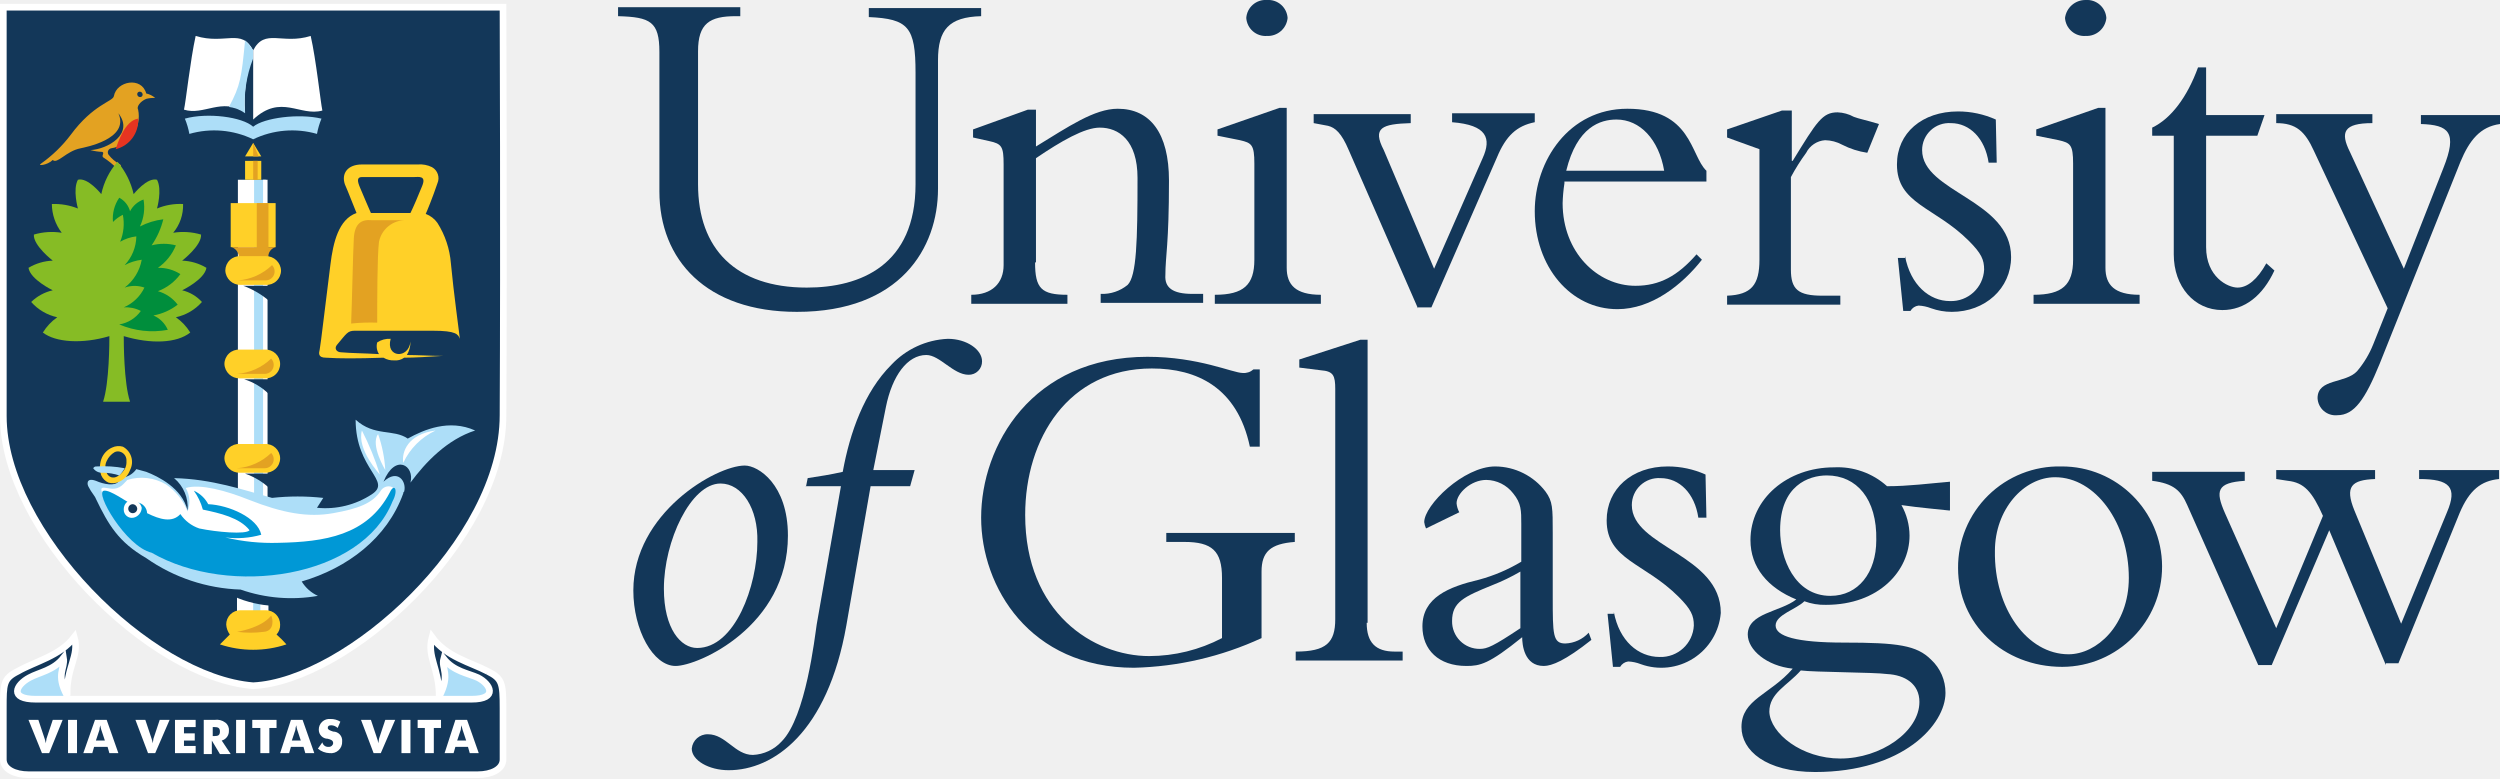
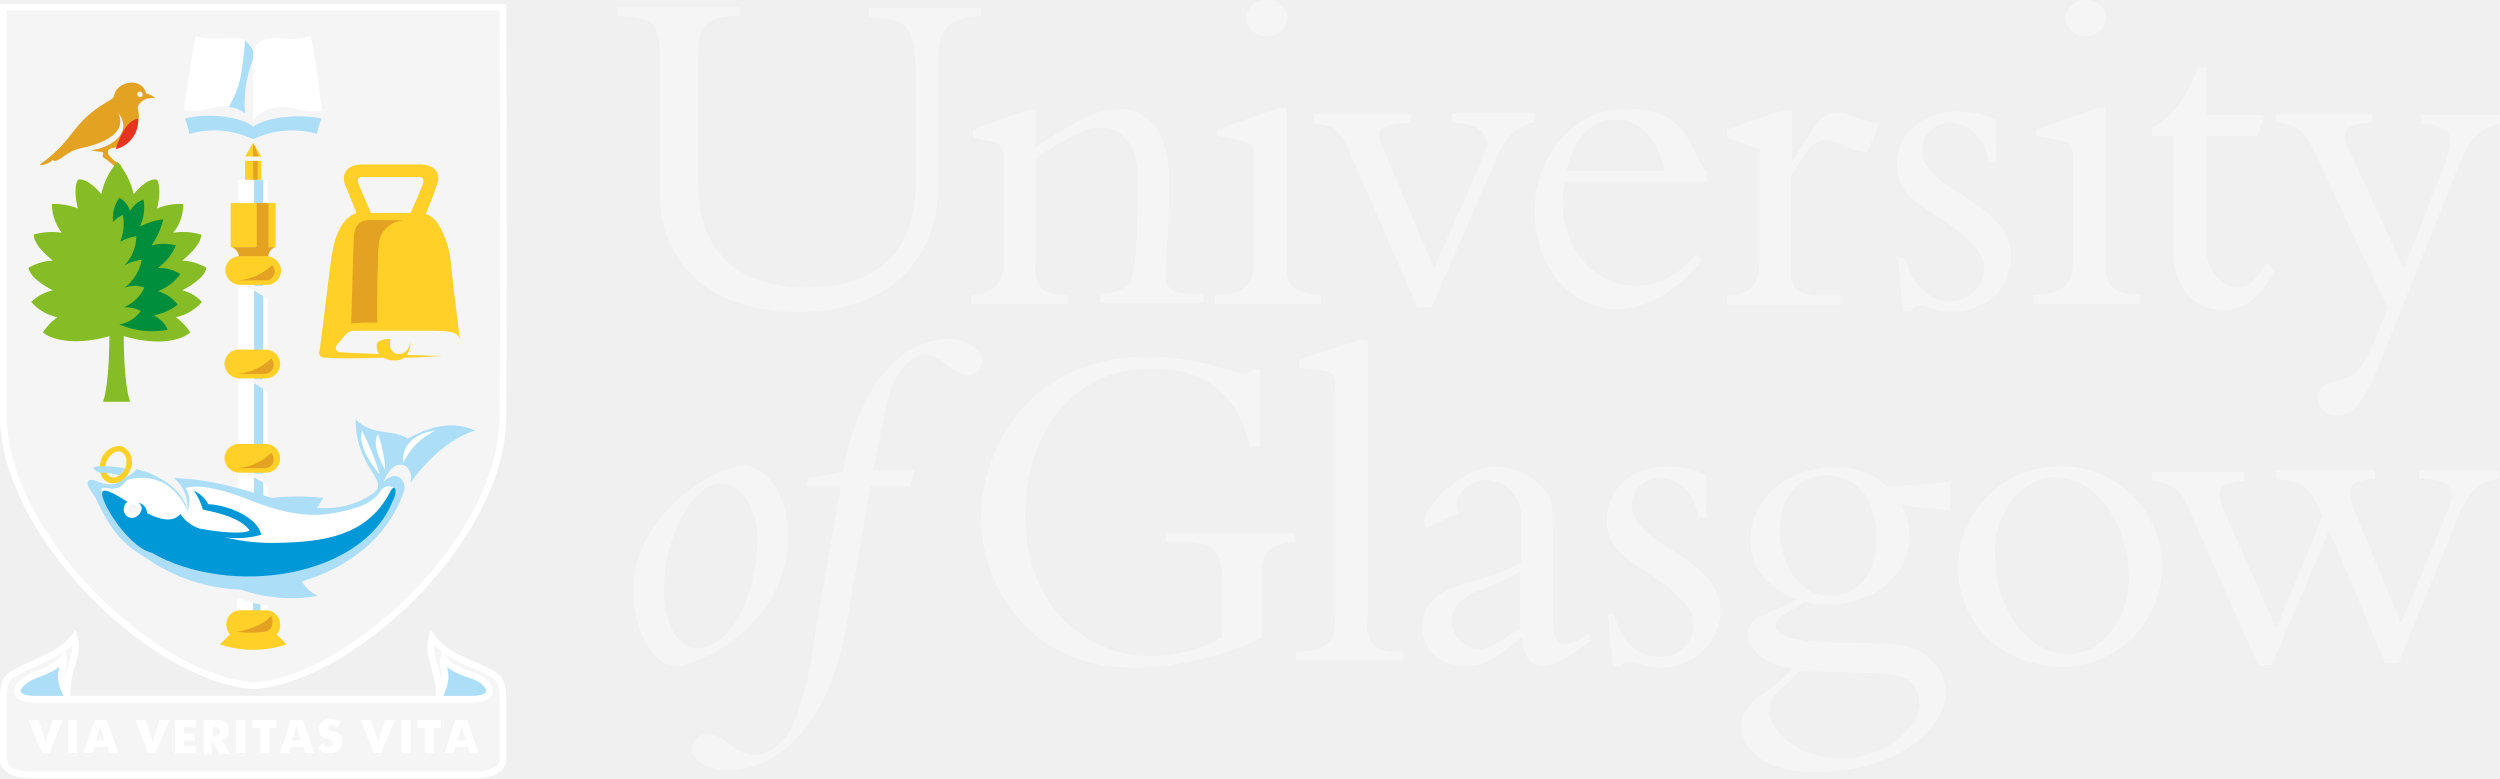
<svg xmlns="http://www.w3.org/2000/svg" viewBox="0 0 278.17 86.57">
  <defs>
    <style>
											.cls-1 {
- 												fill: #133759;
+ 												fill: #f5f5f5;
											}

											.cls-2 {
												fill: none;
												stroke: #fff;
												stroke-width: 0.74px;
											}

											.cls-3 {
												fill: #addef8;
											}

											.cls-4 {
												fill: #ffd028;
											}

											.cls-5 {
												fill: #fff;
											}

											.cls-6 {
												fill: #e3a222;
											}

											.cls-7 {
												fill: #e63421;
											}

											.cls-8 {
												fill: #0098d6;
											}

											.cls-9 {
												fill: #008b3b;
											}

											.cls-10 {
												fill: #86bc25;
											}

											.cls-11 {
												fill: #008e3c;
											}
										</style>
  </defs>
  <path class="cls-1" d="M110.7,0.8v1c-3.6.1-4.8,1.5-4.8,4.9V21c0,6.6-4.2,13.7-15.7,13.7-10.1,0-15.3-5.8-15.3-13.4V5.8c0-3.4-1-3.9-4.6-4v-1H83.9v1H83.4c-2.9,0-4.2.8-4.2,3.9V20.5c0,7.2,4.2,11.5,12.1,11.5,6,0,12.1-2.5,12.1-11.5V8.1c0-5.1-.8-6-5.2-6.2v-1h12.5V0.8Z" transform="translate(-1.53)" />
  <path class="cls-1" d="M116.7,29.2c0,2.9.7,3.6,3.6,3.6v1H109.6v-1c2.3,0,3.6-1.3,3.6-3.3V18.3c0-2-.2-2.3-1.6-2.6l-1.8-.4V14.4l6.1-2.2h0.9v4.1c3.6-2.2,6.5-4.2,9.1-4.2,3.6,0,5.7,2.7,5.7,8,0,7.1-.4,8.4-0.4,10.5-0.1,1.4.8,2.1,3,2.1h1.2v1H124v-1a4.42,4.42,0,0,0,3-1c1-1,1.1-4.9,1.1-11.9,0-4.2-2.1-5.6-4.2-5.6-1.7,0-4.3,1.5-7.1,3.4V29.2h-0.1Z" transform="translate(-1.53)" />
  <path class="cls-1" d="M144.7,29.8c0,1.9,1,3,3.8,3v1H136.7v-1c3.2,0,4.4-1.1,4.4-3.9V18.2c0-2.1-.3-2.3-1.6-2.6l-2.5-.5V14.4l6.9-2.4h0.8V29.8h0ZM142.5,0a2.15,2.15,0,0,1,2.3,2,2.21,2.21,0,0,1-2.3,2,2.15,2.15,0,0,1-2.3-2,2.15,2.15,0,0,1,2.3-2" transform="translate(-1.53)" />
  <path class="cls-1" d="M159.3,34.3l-7.7-17.6c-0.8-1.9-1.5-2.5-2.3-2.7l-1.6-.3v-1h10.8v1c-3.2.1-4.3,0.5-3,3l5.6,13.2,5.4-12.3c1-2.2.5-3.7-3.4-4v-1h9.2v1c-2,.4-3.2,1.5-4.2,3.9l-7.3,16.7h-1.5v0.1Z" transform="translate(-1.53)" />
  <path class="cls-1" d="M175.6,20.4a18,18,0,0,0-.2,2.2c0,5.5,3.9,9.2,8.1,9.2,2.7,0,4.7-1.1,6.8-3.5l0.6,0.6c-2.2,2.8-5.6,5.5-9.4,5.5-5.2,0-9.2-4.7-9.2-10.9,0-5.6,3.8-11.4,10.3-11.4,7.2,0,7,5.2,8.8,6.9v1.2H175.6v0.2ZM186.7,19c-0.6-3.5-2.7-5.7-5.3-5.7-1.8,0-4.4.8-5.6,5.7h10.9Z" transform="translate(-1.53)" />
  <path class="cls-1" d="M200.8,30c0,2.2.8,2.9,3.5,2.9h2v1H193.7v-1c2.7-.1,3.6-1.2,3.6-4V16.6l-3.6-1.3V14.4l6.1-2.1h1.1v5.6H201c2.7-4.4,3.3-5.4,5-5.4a4.07,4.07,0,0,1,1.8.5c0.5,0.2,1.5.4,2.8,0.8L209.3,17a9,9,0,0,1-2.8-.9,4.14,4.14,0,0,0-1.9-.5,2.56,2.56,0,0,0-2.1,1.4,22.93,22.93,0,0,0-1.7,2.7V30Z" transform="translate(-1.53)" />
  <path class="cls-1" d="M213.5,28.5c0.6,3.2,2.7,5,5,5a3.68,3.68,0,0,0,3.8-3.5c0-1.1-.3-1.8-1.7-3.2-3.8-3.8-8-4.1-8-8.5,0-3.5,2.8-5.9,6.8-5.9a10.23,10.23,0,0,1,4.2.9l0.1,4.8h-0.9c-0.4-2.7-2.1-4.4-4.2-4.4a3,3,0,0,0-3.2,3c0,4.7,9.9,5.5,9.9,11.9,0,3.5-2.9,6.1-6.6,6.1a6.8,6.8,0,0,1-2.3-.4A4.41,4.41,0,0,0,215,34a1.21,1.21,0,0,0-.9.6h-0.8l-0.6-5.9h0.8V28.5Z" transform="translate(-1.53)" />
  <path class="cls-1" d="M235.8,29.8c0,1.9,1,3,3.8,3v1H227.8v-1c3.2,0,4.4-1.1,4.4-3.9V18.2c0-2.1-.3-2.3-1.6-2.6l-2.5-.5V14.4L235,12h0.8V29.8ZM233.6,0a2.15,2.15,0,0,1,2.3,2,2.21,2.21,0,0,1-2.3,2,2.15,2.15,0,0,1-2.3-2,2.29,2.29,0,0,1,2.3-2" transform="translate(-1.53)" />
  <path class="cls-1" d="M253.5,12.8l-0.8,2.3H247V27.5c0,3.3,2.4,4.5,3.5,4.5s2.2-.9,3.2-2.7l0.9,0.8c-1.3,2.8-3.3,4.4-5.8,4.4-3.1,0-5.4-2.6-5.4-6.2V15.1H241V14.2c2.1-1,3.9-3.4,5.1-6.7H247v5.3h6.5Z" transform="translate(-1.53)" />
  <path class="cls-1" d="M273.4,18.7c1.6-4,.6-4.8-2.5-4.9v-1h8.8v1c-2.2.3-3.4,1.8-4.4,4.2l-9,22.5c-1.6,3.9-2.8,5.7-4.7,5.7a2,2,0,0,1-2.2-1.9c0-2.2,3.1-1.6,4.4-3a10.86,10.86,0,0,0,1.8-3l1.6-4L259,16.8c-1-2.2-2-3.1-4.2-3.1v-1h10.7v1c-3.2,0-3.6,1-2.5,3.2l6,13Z" transform="translate(-1.53)" />
  <path class="cls-1" d="M84.4,51.8c1.5,0,4.8,2.1,4.8,7.8,0,10.1-10,14.5-12.5,14.5s-4.7-4-4.7-8.4c0-8.6,9.2-13.9,12.4-13.9m-2.7,2c-3.3,0-6.3,6.4-6.3,11.7,0,4.5,1.9,6.6,3.7,6.6,4.2,0,6.7-6.9,6.7-11.8,0.1-3.7-1.7-6.5-4.1-6.5" transform="translate(-1.53)" />
  <path class="cls-1" d="M91.2,54.2l0.2-1c1.3-.2,2.6-0.4,3.9-0.7,0.8-4.4,2.4-8.9,5.4-11.9a9.16,9.16,0,0,1,6.3-2.9c2.1,0,3.8,1.2,3.8,2.5a1.47,1.47,0,0,1-1.5,1.5c-1.7,0-3.2-2.2-4.7-2.2-2.1,0-3.8,2.3-4.5,5.8l-1.4,7h4.6l-0.5,1.8H98.4L95.7,69.6c-2.1,11.9-8.1,16.1-13.1,16.1-2.2,0-4.1-1.1-4.1-2.4a1.76,1.76,0,0,1,1.8-1.6c2,0,3,2.3,5,2.3a4.59,4.59,0,0,0,3.2-1.5c2.7-2.7,3.7-11.7,3.9-13l2.7-15.4H91.2v0.1Z" transform="translate(-1.53)" />
  <path class="cls-1" d="M141.9,71a35.85,35.85,0,0,1-14.2,3.3c-11.6,0-17-9-17-16.7,0-8,5.6-17.9,18.5-17.9,5.7,0,9.5,1.8,10.6,1.8a1.59,1.59,0,0,0,1.2-.4h0.7v8.6h-1.1c-1.4-6.6-5.9-8.7-10.9-8.7-9.3,0-14.1,7.8-14.1,16.3,0,10.9,7.6,15.7,13.8,15.7a17.52,17.52,0,0,0,8.1-2V64.3c0-3-1.1-4-4.2-4h-2v-1h14.3v1c-2.7.2-3.7,1.1-3.7,3.3V71h0Z" transform="translate(-1.53)" />
  <path class="cls-1" d="M153.6,69.3c0,2.2,1,3.2,3.1,3.2h0.9v1H145.7v-1c3.4,0,4.4-1,4.4-3.6V43.3c0-1.5-.2-2-1.6-2.1l-2.4-.3V40l6.8-2.2h0.8V69.3h-0.1Z" transform="translate(-1.53)" />
  <path class="cls-1" d="M160.2,58.8a2.54,2.54,0,0,1-.2-0.7c0-1.9,4.4-6.2,7.9-6.2a7.09,7.09,0,0,1,5.6,2.8c0.8,1.1.8,1.8,0.8,4.6v7.1c0,4.2,0,5.2,1.4,5.2a3.71,3.71,0,0,0,2.6-1.2l0.3,0.8c-2.9,2.3-4.4,2.9-5.3,2.9-2.2,0-2.4-2.4-2.4-3.2-3.7,3-4.7,3.2-6.2,3.2-3.1,0-4.9-1.8-4.9-4.4,0-3.2,2.9-4.4,6.3-5.2a18.54,18.54,0,0,0,4.7-2V58.3c0-1.5,0-2.3-.9-3.4a3.84,3.84,0,0,0-3-1.5c-1.7,0-3.3,1.5-3.3,2.6a2.65,2.65,0,0,0,.3,1Zm10.5,4.8a22.33,22.33,0,0,1-3.1,1.5c-3.2,1.3-4.5,1.9-4.5,4a3.05,3.05,0,0,0,3.1,3.1c0.8,0,1.5-.3,4.5-2.3V63.6Z" transform="translate(-1.53)" />
  <path class="cls-1" d="M181.1,68.1c0.6,3.2,2.7,5,5.1,5a3.68,3.68,0,0,0,3.8-3.5c0-1.1-.3-1.8-1.7-3.2-3.8-3.8-8-4.1-8-8.5,0-3.5,2.8-6,6.8-6a10.23,10.23,0,0,1,4.2.9l0.1,4.8h-0.9c-0.4-2.7-2.1-4.4-4.2-4.4a3,3,0,0,0-3.2,3c0,4.7,9.9,5.5,9.9,12a6.65,6.65,0,0,1-8.9,5.7,4.41,4.41,0,0,0-1.4-.3,1.21,1.21,0,0,0-.9.6H181l-0.6-5.9h0.7V68.1Z" transform="translate(-1.53)" />
  <path class="cls-1" d="M218.4,56.8c-0.8-.1-3.3-0.3-5.3-0.6a7,7,0,0,1,.9,3.4c0,3.9-3.4,7.7-9.3,7.7a6.37,6.37,0,0,1-2.4-.4c-0.9.9-3.2,1.5-3.2,2.7s2.3,1.9,7.6,1.9c6,0,8.1.3,9.7,1.9a5,5,0,0,1,1.6,3.7c0,3.5-4.7,8.8-14.5,8.8-5.5,0-8.2-2.4-8.2-5,0-3.1,3.2-3.6,5.7-6.5-2.9-.3-5-2.1-5-3.8,0-2.4,3.6-2.5,5.4-3.9-3.2-1.3-5.1-3.6-5.1-6.6,0-4.6,4.1-8.1,9.3-8.1a8.19,8.19,0,0,1,5.9,2.1c2.4,0,4.6-.3,7-0.5v3.2h-0.1ZM206.3,84.4c4.5,0,8.8-3,8.8-6.3,0-2-1.6-3-3.6-3.1-1.4-.2-8.1-0.2-9.6-0.4-1.5,1.7-3.5,2.5-3.5,4.6,0.1,2.4,3.6,5.2,7.9,5.2m-1.5-31.5c-2,0-5.2,1.1-5.2,6.1,0,3.1,1.6,7.3,5.6,7.3,3.1,0,5.1-2.6,5.1-6.2,0.1-4.6-2.2-7.2-5.5-7.2" transform="translate(-1.53)" />
  <path class="cls-1" d="M230.9,51.9a11.15,11.15,0,1,1,.1,22.3c-6.6,0-11.6-4.8-11.6-11a11.23,11.23,0,0,1,11.5-11.3m0.8,20.9c3.1,0,6.7-3.2,6.7-8.5,0-6.1-3.7-11.2-8.2-11.2-3.5,0-6.7,3.6-6.7,8.2-0.1,6.4,3.6,11.5,8.2,11.5" transform="translate(-1.53)" />
  <path class="cls-1" d="M267,74l-6.3-15-6.4,15h-1.5l-7.9-17.8c-0.7-1.6-1.5-2.4-3.9-2.7v-1h10.3v1c-3.1.2-3.3,1.1-2.2,3.6l5.7,12.8L260,57.4c-1.2-2.7-2.1-3.7-3.9-3.9l-1.3-.2v-1h11v1c-2.6.1-3.4,0.8-2.3,3.5l5.2,12.6L273.8,57c1.2-2.8.3-3.7-3.1-3.7v-1h8.9v1c-2,.2-3.3,1.2-4.4,3.8l-6.8,16.7H267V74Z" transform="translate(-1.53)" />
  <path class="cls-1" d="M1.9,0.8H57.5s0.1,26.3,0,45.4c0,14.1-17.4,29.6-27.8,30.1-11.5-.9-27.8-17.1-27.8-30V0.8h0Z" transform="translate(-1.53)" />
  <path class="cls-2" d="M1.9,0.8H57.5s0.1,26.3,0,45.4c0,14.1-17.4,29.6-27.8,30.1-11.5-.9-27.8-17.1-27.8-30V0.8h0Z" transform="translate(-1.53)" />
  <rect class="cls-3" x="27.77" y="20" width="1.8" height="48.9" />
  <path class="cls-4" d="M41,36.8h8.7c2.6,0,2.8.4,3,.9-0.1-.9-0.7-5.2-1-8.4a9.84,9.84,0,0,0-1.5-4.5,2.8,2.8,0,0,0-1.3-1c0.1-.2.8-1.9,1.3-3.4a1.41,1.41,0,0,0-.6-1.8,3,3,0,0,0-1.6-.3H41.8c-1.6,0-2.3,1-1.9,2.2,0.4,0.9,1,2.5,1.3,3.2-2,.7-2.6,3.3-2.9,5.7-0.5,3.9-1.1,9.1-1.2,9.5s-0.2.9,0.7,0.9c1.5,0.1,3.4.1,6.4,0a2.13,2.13,0,0,0,1.2.3,1.61,1.61,0,0,0,1.1-.3c1.2,0,2.7-.1,4.3-0.2-1.4,0-2.8-.1-4-0.1a2.74,2.74,0,0,0,.4-1.5c-0.2,2-2.8,1.8-2.2-.3a2.41,2.41,0,0,0-1.5.4,1.62,1.62,0,0,0,.2,1.3c-1.7-.1-3.1-0.1-4.2-0.2-0.5,0-.8-0.4-0.5-0.8,1.1-1.3,1.2-1.6,2-1.6m0.8-17.1h5.8c0.5,0,1.4-.2.9,1-0.4,1-1,2.4-1.3,3H42.8c-0.3-.7-0.7-1.6-1.2-2.8-0.3-.7-0.4-1.2.2-1.2" transform="translate(-1.53)" />
  <path class="cls-5" d="M29.7,68.7a0.92,0.92,0,0,1-.9,1,1,1,0,0,1-.9-1V63.8a0.92,0.92,0,0,1,.9-1,1,1,0,0,1,.9,1v4.9" transform="translate(-1.53)" />
  <path class="cls-6" d="M17.8,11a3.4,3.4,0,0,1,1-.1,2.26,2.26,0,0,0-1-.5c-0.5-1.9-3.3-1.4-3.6.3-0.1.6-2.3,0.9-4.8,4.3a15.05,15.05,0,0,1-3.3,3.2c-0.5.3,0.7,0.2,1.3-.4,0.5,0.5,1.5-1,3.1-1.3,0.4-.1,5.5-1,4.2-3.9,1.8,2.3-1.2,4-3.1,4.1a5.85,5.85,0,0,0,1.3.2c0.3,0.1-.1.4,0.1,0.6a9.21,9.21,0,0,1,1.6,1.3s0.6-.2.3-0.5a3.89,3.89,0,0,1-1.3-1.1,0.46,0.46,0,0,1,.3-0.7,3.61,3.61,0,0,0,3-4.3c-0.2-.3.2-0.9,0.9-1.2" transform="translate(-1.53)" />
  <path class="cls-1" d="M17.4,10.5a0.27,0.27,0,0,1-.3.3,0.32,0.32,0,0,1-.3-0.3,0.27,0.27,0,0,1,.3-0.3,0.32,0.32,0,0,1,.3.3" transform="translate(-1.53)" />
  <rect class="cls-5" x="28.97" y="62.6" width="0.9" height="6.9" />
  <path class="cls-4" d="M32.3,70.6a1.5,1.5,0,0,0,.4-1.1,1.58,1.58,0,0,0-1.6-1.6H28.3a1.58,1.58,0,0,0-1.6,1.6,2.1,2.1,0,0,0,.4,1.1L26,71.7a11.71,11.71,0,0,0,7.4,0,11.4,11.4,0,0,0-1.1-1.1" transform="translate(-1.53)" />
  <path class="cls-3" d="M29.7,14.1h0c-1.2-1.1-5.1-1.6-7.6-.9a8.45,8.45,0,0,1,.5,1.7,10,10,0,0,1,7.1.6h0a10,10,0,0,1,7.1-.6,8.45,8.45,0,0,1,.5-1.7c-2.5-.6-6.4-0.1-7.6.9" transform="translate(-1.53)" />
  <rect class="cls-5" x="29.27" y="20" width="0.5" height="37.9" />
  <rect class="cls-5" x="26.47" y="20" width="1.8" height="35.2" />
  <path class="cls-1" d="M31.5,33.5a3.26,3.26,0,0,0,0-1.7H28.6a9.38,9.38,0,0,1,2.9,1.7" transform="translate(-1.53)" />
  <path class="cls-1" d="M25.3,64.8c1,0.1,6.3.4,6.3,0.4l0.9,2.2c-0.1.1-4.7,0-7.2-2.6" transform="translate(-1.53)" />
  <path class="cls-3" d="M46.9,48.8c-1.6-1.1-3.7-.2-5.8-2.1,0,5.6,4.1,6.8,1.8,8.3a9.42,9.42,0,0,1-6.1,1.5c0.2-.3.5-0.8,0.7-1.1a26,26,0,0,0-5.7,0c-3.2-.9-6.7-2.1-10.9-2.2a4.22,4.22,0,0,1,1.5,3.6c-0.6-2.5-3.3-3.8-4.6-4.3l-1.1-.3a2.28,2.28,0,0,1-1.3.9,0.51,0.51,0,0,0-.7.3v0.2c-0.4.5-1.6,0.3-2.5-.1-1.1-.4-1,0.4-0.8.7,0.3,0.6.7,1,.8,1.3,1.4,2.9,2.5,4.8,5.6,6.6a19.39,19.39,0,0,0,10.5,3.5,17.1,17.1,0,0,0,8.6.7,4.12,4.12,0,0,1-1.8-1.6c5.1-1.5,9.5-4.8,11.3-9.8a0.2,0.2,0,0,1,.1-0.2c0.3-1.1-.7-2.6-2.3-1.1,1.3-3.2,3.5-1.8,3,.1,1.7-2.3,4.1-4.8,7.2-5.8-2.9-1.3-5.7-.1-7.5.9" transform="translate(-1.53)" />
  <path class="cls-1" d="M31.5,43.9a3.26,3.26,0,0,0,0-1.7H28.7a6.77,6.77,0,0,1,2.8,1.7" transform="translate(-1.53)" />
  <path class="cls-4" d="M32.7,40.5A1.61,1.61,0,0,1,31,42.1H28.2a1.67,1.67,0,0,1-1.7-1.6,1.61,1.61,0,0,1,1.7-1.6H31a1.61,1.61,0,0,1,1.7,1.6" transform="translate(-1.53)" />
  <path class="cls-6" d="M31,41.6H27.9a6.11,6.11,0,0,0,3.8-1.7,1,1,0,0,1-.7,1.7" transform="translate(-1.53)" />
  <path class="cls-1" d="M31.6,54.4a3.26,3.26,0,0,0,0-1.7H28.8a7.74,7.74,0,0,1,2.8,1.7" transform="translate(-1.53)" />
  <path class="cls-4" d="M32.7,51A1.61,1.61,0,0,1,31,52.6H28.2A1.67,1.67,0,0,1,26.5,51a1.61,1.61,0,0,1,1.7-1.6H31A1.61,1.61,0,0,1,32.7,51" transform="translate(-1.53)" />
  <path class="cls-6" d="M31,52.1H27.9a6.11,6.11,0,0,0,3.8-1.7,1,1,0,0,1-.7,1.7" transform="translate(-1.53)" />
  <rect class="cls-4" x="25.67" y="22.6" width="5" height="4.9" />
  <path class="cls-6" d="M32.2,27.5a1.07,1.07,0,0,0-.8,1.2H28.1a1.18,1.18,0,0,0-.8-1.2h4.9" transform="translate(-1.53)" />
  <rect class="cls-6" x="28.57" y="22.6" width="1.3" height="5" />
  <path class="cls-4" d="M14,49.8a2.21,2.21,0,0,0-1.2,1.3,2.77,2.77,0,0,0,0,1.8,1.55,1.55,0,0,0,.8.8,1.67,1.67,0,0,0,1.2-.1A2.21,2.21,0,0,0,16,52.3a1.93,1.93,0,0,0-.8-2.6,1.67,1.67,0,0,0-1.2.1m-0.1,3.3a0.82,0.82,0,0,1-.5-0.5,1.48,1.48,0,0,1,0-1.3,2.19,2.19,0,0,1,.9-1,0.85,0.85,0,0,1,.7,0,1,1,0,0,1,.6,1,1.7,1.7,0,0,1-.1.7,2.19,2.19,0,0,1-.9,1,0.88,0.88,0,0,1-.7.1" transform="translate(-1.53)" />
  <path class="cls-3" d="M14.8,52.9a5.94,5.94,0,0,0-1.8-.3,1.2,1.2,0,0,1-1.1-.5,0.39,0.39,0,0,1,.4-0.2,12.32,12.32,0,0,1,3.1.2,3.28,3.28,0,0,1-.6.8" transform="translate(-1.53)" />
  <path class="cls-7" d="M16.9,13.2a3.28,3.28,0,0,1-2.5,3.4c0.2-.6,1-3.2,2.5-3.4" transform="translate(-1.53)" />
  <path class="cls-4" d="M32.8,30.1a1.61,1.61,0,0,1-1.7,1.6H28.3a1.67,1.67,0,0,1-1.7-1.6,1.61,1.61,0,0,1,1.7-1.6h2.8a1.67,1.67,0,0,1,1.7,1.6" transform="translate(-1.53)" />
  <path class="cls-6" d="M31.1,31.2H28a6.11,6.11,0,0,0,3.8-1.7,1,1,0,0,1-.7,1.7" transform="translate(-1.53)" />
  <path class="cls-5" d="M20,53.9a6.46,6.46,0,0,1,2.4,3,3,3,0,0,0-.2-2.6c1.6-.5,4.5.3,7,1.3,3.8,1.5,6.6,2,9.4,1.5S43,56,43.9,54.6c0.5-.8,1.9-0.6,1.5.5s-2.2,4.4-5.5,5.3a31.61,31.61,0,0,1-17.1.4c-2.2-.6-7.3-1.9-9.4-4.6a7,7,0,0,1-.6-1.7c0-.2.1-0.3,0.6-0.2,1.4,0.3,1.7-.3,2.3-0.9a5.34,5.34,0,0,1,4.3.5" transform="translate(-1.53)" />
  <path class="cls-8" d="M44.9,54.8c-2.5,4.8-7.3,5.5-12.4,5.6a22.29,22.29,0,0,1-5.9-.6,10,10,0,0,0,4-.3c-0.4-1.9-3.6-3.3-5.9-3.4a3.36,3.36,0,0,0-1.6-1.5,6.52,6.52,0,0,1,1,2.1c1.9,0.4,4.1.9,5.2,2.3-0.4.5-3.7,0.2-5.6-.2a4.12,4.12,0,0,1-2.1-1.6c-0.9,1-2.3.6-3.7-.1a1.27,1.27,0,0,0-1.1-1.2,1,1,0,0,1,.2.7c-1.6-.9-3.2-2.1-3.9-2-1.1.1,2.4,6.2,5.3,6.9,8.7,5,23.4,2.8,26.8-5.7,0.7-1.3.2-2.1-.3-1" transform="translate(-1.53)" />
  <path class="cls-5" d="M17.3,56.5a1.17,1.17,0,0,1-.9,1.1,0.9,0.9,0,0,1-1.1-.9,1.07,1.07,0,0,1,.9-1.1,1.17,1.17,0,0,1,1.1.9" transform="translate(-1.53)" />
  <path class="cls-1" d="M16.8,56.6a0.5,0.5,0,1,1-.5-0.5,0.54,0.54,0,0,1,.5.5" transform="translate(-1.53)" />
  <path class="cls-5" d="M41.8,47.9c-0.6,2.1,2,4.9,2,4.9a31.26,31.26,0,0,0-2-4.9" transform="translate(-1.53)" />
  <path class="cls-5" d="M43.6,48.3c-0.9,1.2.8,4,.8,4a14.68,14.68,0,0,0-.8-4" transform="translate(-1.53)" />
  <path class="cls-5" d="M46.4,51.5A7.41,7.41,0,0,1,50,47.9c-3.1.4-3.8,2.4-3.6,3.6" transform="translate(-1.53)" />
  <path class="cls-5" d="M29.7,5.6C28.4,3.1,26.6,5,23.3,4c-0.6,2.7-1.1,7.4-1.3,8.2,2.2,0.7,4.2-1.4,6.8.3a15.83,15.83,0,0,1,.8-6.3,1.76,1.76,0,0,1,.1-0.6" transform="translate(-1.53)" />
  <path class="cls-3" d="M29.7,5.6a4.81,4.81,0,0,0-.9-1.1c-0.4,4.1-.5,5-1.8,7.4a3.76,3.76,0,0,1,1.8.7,13.58,13.58,0,0,1,.9-6.1V5.6" transform="translate(-1.53)" />
  <path class="cls-5" d="M36.1,4c-3.2,1-5.1-.9-6.4,1.6v7.7c3.1-2.9,5.2-.3,7.7-1-0.2-.9-0.7-5.7-1.3-8.3" transform="translate(-1.53)" />
  <rect class="cls-4" x="27.27" y="17.9" width="1.8" height="2.1" />
  <polygon class="cls-4" points="28.17 15.9 29.07 17.4 27.27 17.4 28.17 15.9" />
  <path class="cls-9" d="M14.5,22.1h0" transform="translate(-1.53)" />
  <path class="cls-10" d="M21.8,32.3s2.5-1.2,2.7-2.5a5.66,5.66,0,0,0-2.7-.8s2.2-1.7,2.1-2.9a7,7,0,0,0-3.1-.2,4.73,4.73,0,0,0,1.1-3.2,6.67,6.67,0,0,0-2.9.5s0.6-2.1,0-3.2c-1.1-.3-2.6,1.6-2.6,1.6A8.44,8.44,0,0,0,14.6,18a8,8,0,0,0-1.8,3.6s-1.5-1.9-2.6-1.6c-0.6,1.1,0,3.2,0,3.2a7.06,7.06,0,0,0-2.9-.5,5.32,5.32,0,0,0,1.1,3.2,7,7,0,0,0-3.1.2C5.2,27.3,7.4,29,7.4,29a5.66,5.66,0,0,0-2.7.8c0.2,1.3,2.7,2.5,2.7,2.5A5,5,0,0,0,5,33.6a5.37,5.37,0,0,0,2.9,1.7A5.74,5.74,0,0,0,6.3,37c1.4,1.1,4.4,1.3,7.4.4,0,0.6,0,5.2-.7,7.3h3c-0.7-2.1-.7-6.7-0.7-7.3,3,0.9,5.9.8,7.4-.4a5.74,5.74,0,0,0-1.6-1.7A5.37,5.37,0,0,0,24,33.6a4.31,4.31,0,0,0-2.2-1.3" transform="translate(-1.53)" />
  <path class="cls-11" d="M19.1,32.4a5.49,5.49,0,0,0,2.5-1.9,4.44,4.44,0,0,0-2.5-.7,5.63,5.63,0,0,0,2-2.5,5.38,5.38,0,0,0-2.7,0,8.85,8.85,0,0,0,1.3-2.9,7.61,7.61,0,0,0-2.6.8,5,5,0,0,0,.4-3A2.73,2.73,0,0,0,16,23.5,2.42,2.42,0,0,0,14.8,22a4.07,4.07,0,0,0-.7,2.7,3.85,3.85,0,0,1,1.1-.8,5.26,5.26,0,0,1-.3,3,4.66,4.66,0,0,1,1.8-.6,4.77,4.77,0,0,1-1.3,3.2,5.6,5.6,0,0,1,1.9-.6A5,5,0,0,1,15.4,32a3.32,3.32,0,0,1,2.2,0,4.5,4.5,0,0,1-2.3,2.2,3.58,3.58,0,0,1,1.9.4,3.69,3.69,0,0,1-2.4,1.5,9.37,9.37,0,0,0,5.4.6,3.07,3.07,0,0,0-1.6-1.6,6.25,6.25,0,0,0,2.7-1.2,4.17,4.17,0,0,0-2.2-1.5" transform="translate(-1.53)" />
  <path class="cls-3" d="M9.1,72.6c0.4,1.4-.7,4.1.1,5.7-0.7,0-5,.8-5.6.2S1.3,76.8,3,75.8c1.6-.8,5.9-2.5,6.1-3.2" transform="translate(-1.53)" />
  <path class="cls-3" d="M50.4,72.5c0.5,4.5-.3,5-0.2,6.3,0.4,0.1,3.9.8,5.1,0.2s2.1-2.2,1.5-2.9a13.3,13.3,0,0,0-4.5-2.6,4.56,4.56,0,0,1-1.9-1" transform="translate(-1.53)" />
  <path class="cls-1" d="M55.8,74.7c-1.9-1-4.6-1.6-6.2-3.8-0.6,2.2.8,3.4,0.8,6.6,1.3-2.5.2-3.1,0.5-4.2,1.1,1.4,2.7,1.6,3.8,2.1,1.4,0.7,2.3,2.4-.7,2.4H5.5c-3,0-2.2-1.6-.7-2.4,1.1-.6,2.7-0.8,3.8-2.2,0.2,1.2-.9,1.8.4,4.2-0.1-3.2,1.4-4.4.8-6.5C8.2,73,5.4,73.6,3.5,74.7c-1.6.8-1.6,1.4-1.6,4.1v5.7c0,1.1,1.3,1.7,2.8,1.7h50c1.5,0,2.8-.6,2.8-1.7V78.8c0-2.8-.1-3.3-1.7-4.1" transform="translate(-1.53)" />
  <path class="cls-2" d="M55.8,74.7c-1.9-1-4.6-1.6-6.2-3.8-0.6,2.2.8,3.4,0.8,6.6,1.3-2.5.2-3.1,0.5-4.2,1.1,1.4,2.7,1.6,3.8,2.1,1.4,0.7,2.3,2.4-.7,2.4H5.5c-3,0-2.2-1.6-.7-2.4,1.1-.6,2.7-0.8,3.8-2.2,0.2,1.2-.9,1.8.4,4.2-0.1-3.2,1.4-4.4.8-6.5C8.2,73,5.4,73.6,3.5,74.7c-1.6.8-1.6,1.4-1.6,4.1v5.7c0,1.1,1.3,1.7,2.8,1.7h50c1.5,0,2.8-.6,2.8-1.7V78.8c0-2.8-.1-3.3-1.7-4.1" transform="translate(-1.53)" />
  <path class="cls-5" d="M4.7,80.1H5.8l0.7,2.1a1.21,1.21,0,0,1,.1.5,1.75,1.75,0,0,0,.1-0.5l0.7-2.1H8.5L7,83.8H6.2L4.7,80.1" transform="translate(-1.53)" />
  <rect class="cls-5" x="7.57" y="80.1" width="1" height="3.7" />
  <path class="cls-5" d="M12.1,80.1h1.3l1.3,3.7h-1l-0.2-.7H12l-0.2.7h-1l1.3-3.7m1.1,2.3-0.4-1.2a2,2,0,0,1-.1-0.5,1.34,1.34,0,0,0-.1.5l-0.4,1.2h1Z" transform="translate(-1.53)" />
  <path class="cls-5" d="M16.6,80.1h1.1l0.7,2.1a1.21,1.21,0,0,1,.1.5,1.75,1.75,0,0,0,.1-0.5l0.7-2.1h1.1l-1.6,3.7H18l-1.4-3.7" transform="translate(-1.53)" />
  <polygon class="cls-5" points="19.47 80.1 21.77 80.1 21.77 80.9 20.47 80.9 20.47 81.6 21.67 81.6 21.67 82.4 20.47 82.4 20.47 83 21.77 83 21.77 83.8 19.47 83.8 19.47 80.1" />
  <path class="cls-5" d="M24.2,80.1h1.2a1.56,1.56,0,0,1,1.2.3,1,1,0,0,1,.4.9,1.08,1.08,0,0,1-.8,1.1l1,1.5H26l-0.9-1.5v1.5H24.2V80.1m1.2,1.8c0.4,0,.6-0.1.6-0.5s-0.2-.5-0.6-0.5H25.2v1h0.2Z" transform="translate(-1.53)" />
  <rect class="cls-5" x="26.27" y="80.1" width="1" height="3.7" />
  <polygon class="cls-5" points="28.97 81 28.07 81 28.07 80.1 30.77 80.1 30.77 81 29.97 81 29.97 83.8 28.97 83.8 28.97 81" />
  <path class="cls-5" d="M33.9,80.1h1.3l1.3,3.7h-1l-0.2-.7H33.9l-0.2.7h-1l1.2-3.7M35,82.4l-0.4-1.2a2,2,0,0,1-.1-0.5,1.34,1.34,0,0,0-.1.5L34,82.4h1Z" transform="translate(-1.53)" />
  <path class="cls-5" d="M38.1,83.1a0.46,0.46,0,0,0,.5-0.4c0-.3-0.2-0.4-0.6-0.5a1,1,0,0,1-1-1A1.18,1.18,0,0,1,38.3,80a2,2,0,0,1,1.1.3l-0.3.7a1.08,1.08,0,0,0-.7-0.3c-0.3,0-.4.1-0.4,0.3s0.3,0.3.6,0.4a1,1,0,0,1,1,1.1,1.24,1.24,0,0,1-1.4,1.3,2.11,2.11,0,0,1-1.3-.5l0.5-.7a0.64,0.64,0,0,0,.7.5" transform="translate(-1.53)" />
  <path class="cls-5" d="M41.7,80.1h1.1l0.7,2.1a1.21,1.21,0,0,1,.1.5,1.75,1.75,0,0,0,.1-0.5l0.7-2.1h1.1l-1.6,3.7H43.1l-1.4-3.7" transform="translate(-1.53)" />
  <rect class="cls-5" x="44.67" y="80.1" width="1" height="3.7" />
  <polygon class="cls-5" points="47.27 81 46.47 81 46.47 80.1 49.07 80.1 49.07 81 48.27 81 48.27 83.8 47.27 83.8 47.27 81" />
  <path class="cls-5" d="M52.2,80.1h1.3l1.3,3.7h-1l-0.2-.7H52.2l-0.2.7H51l1.2-3.7m1.2,2.3L53,81.2a2,2,0,0,1-.1-0.5,1.34,1.34,0,0,0-.1.5l-0.4,1.2h1Z" transform="translate(-1.53)" />
  <path class="cls-6" d="M31.7,68.5c0.2,0.3.4,1.7-.8,1.8a11.31,11.31,0,0,1-3,0s2.7-.4,3.8-1.8" transform="translate(-1.53)" />
  <path class="cls-6" d="M40.9,26.5c0.1-1.7.9-2.1,2-2h3.8a3,3,0,0,0-3,2.4c-0.2,1.5-.2,6.8-0.2,9a21.1,21.1,0,0,0-2.9.1c0.1-2.3.2-7.8,0.3-9.5" transform="translate(-1.53)" />
  <rect class="cls-6" x="28.17" y="17.9" width="0.5" height="2.1" />
  <polygon class="cls-6" points="28.77 17.4 28.17 15.9 28.17 17.4 28.77 17.4" />
</svg>
